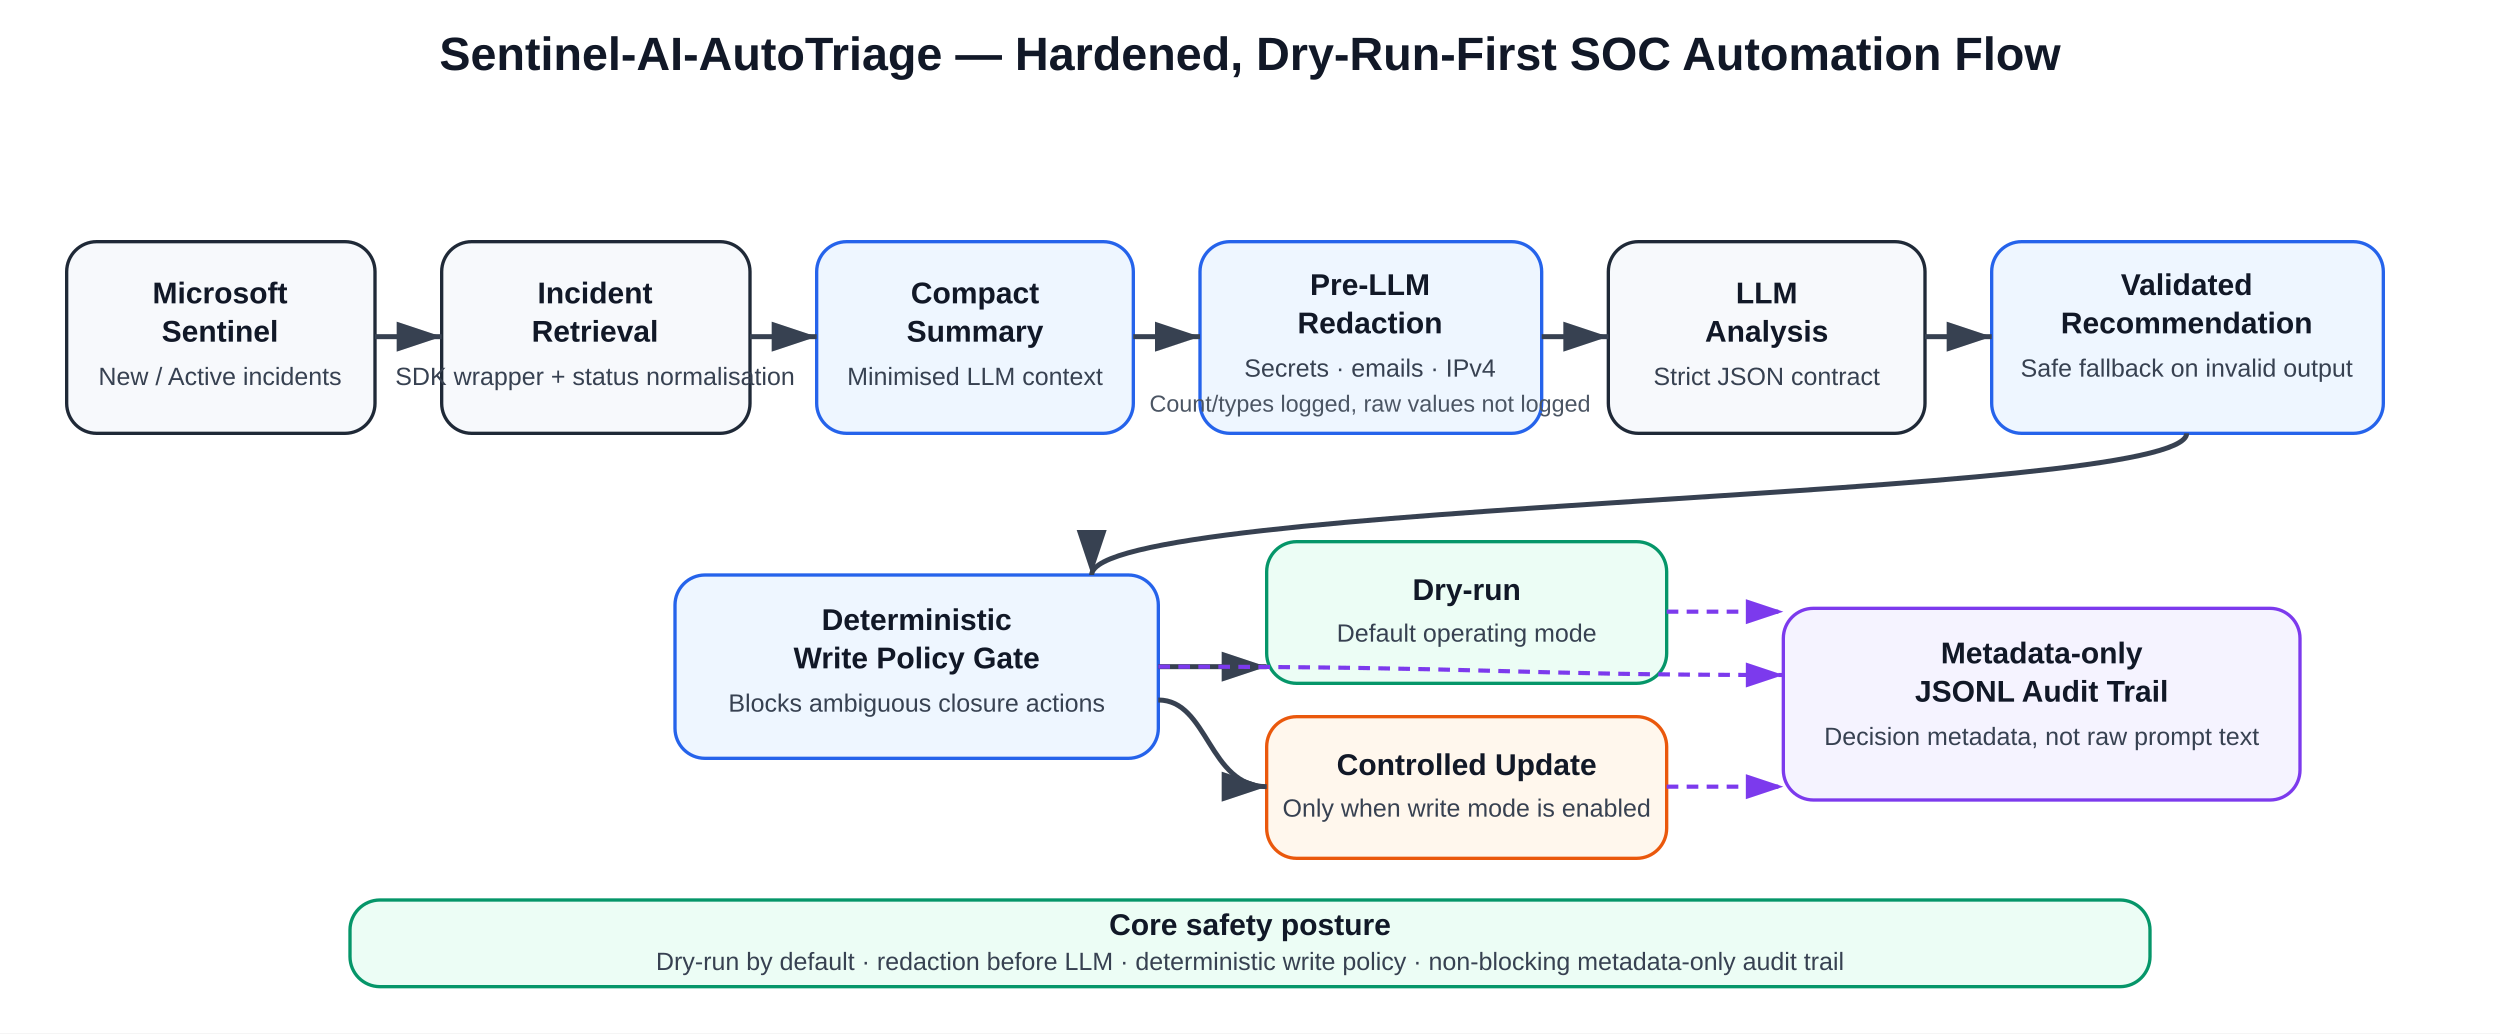
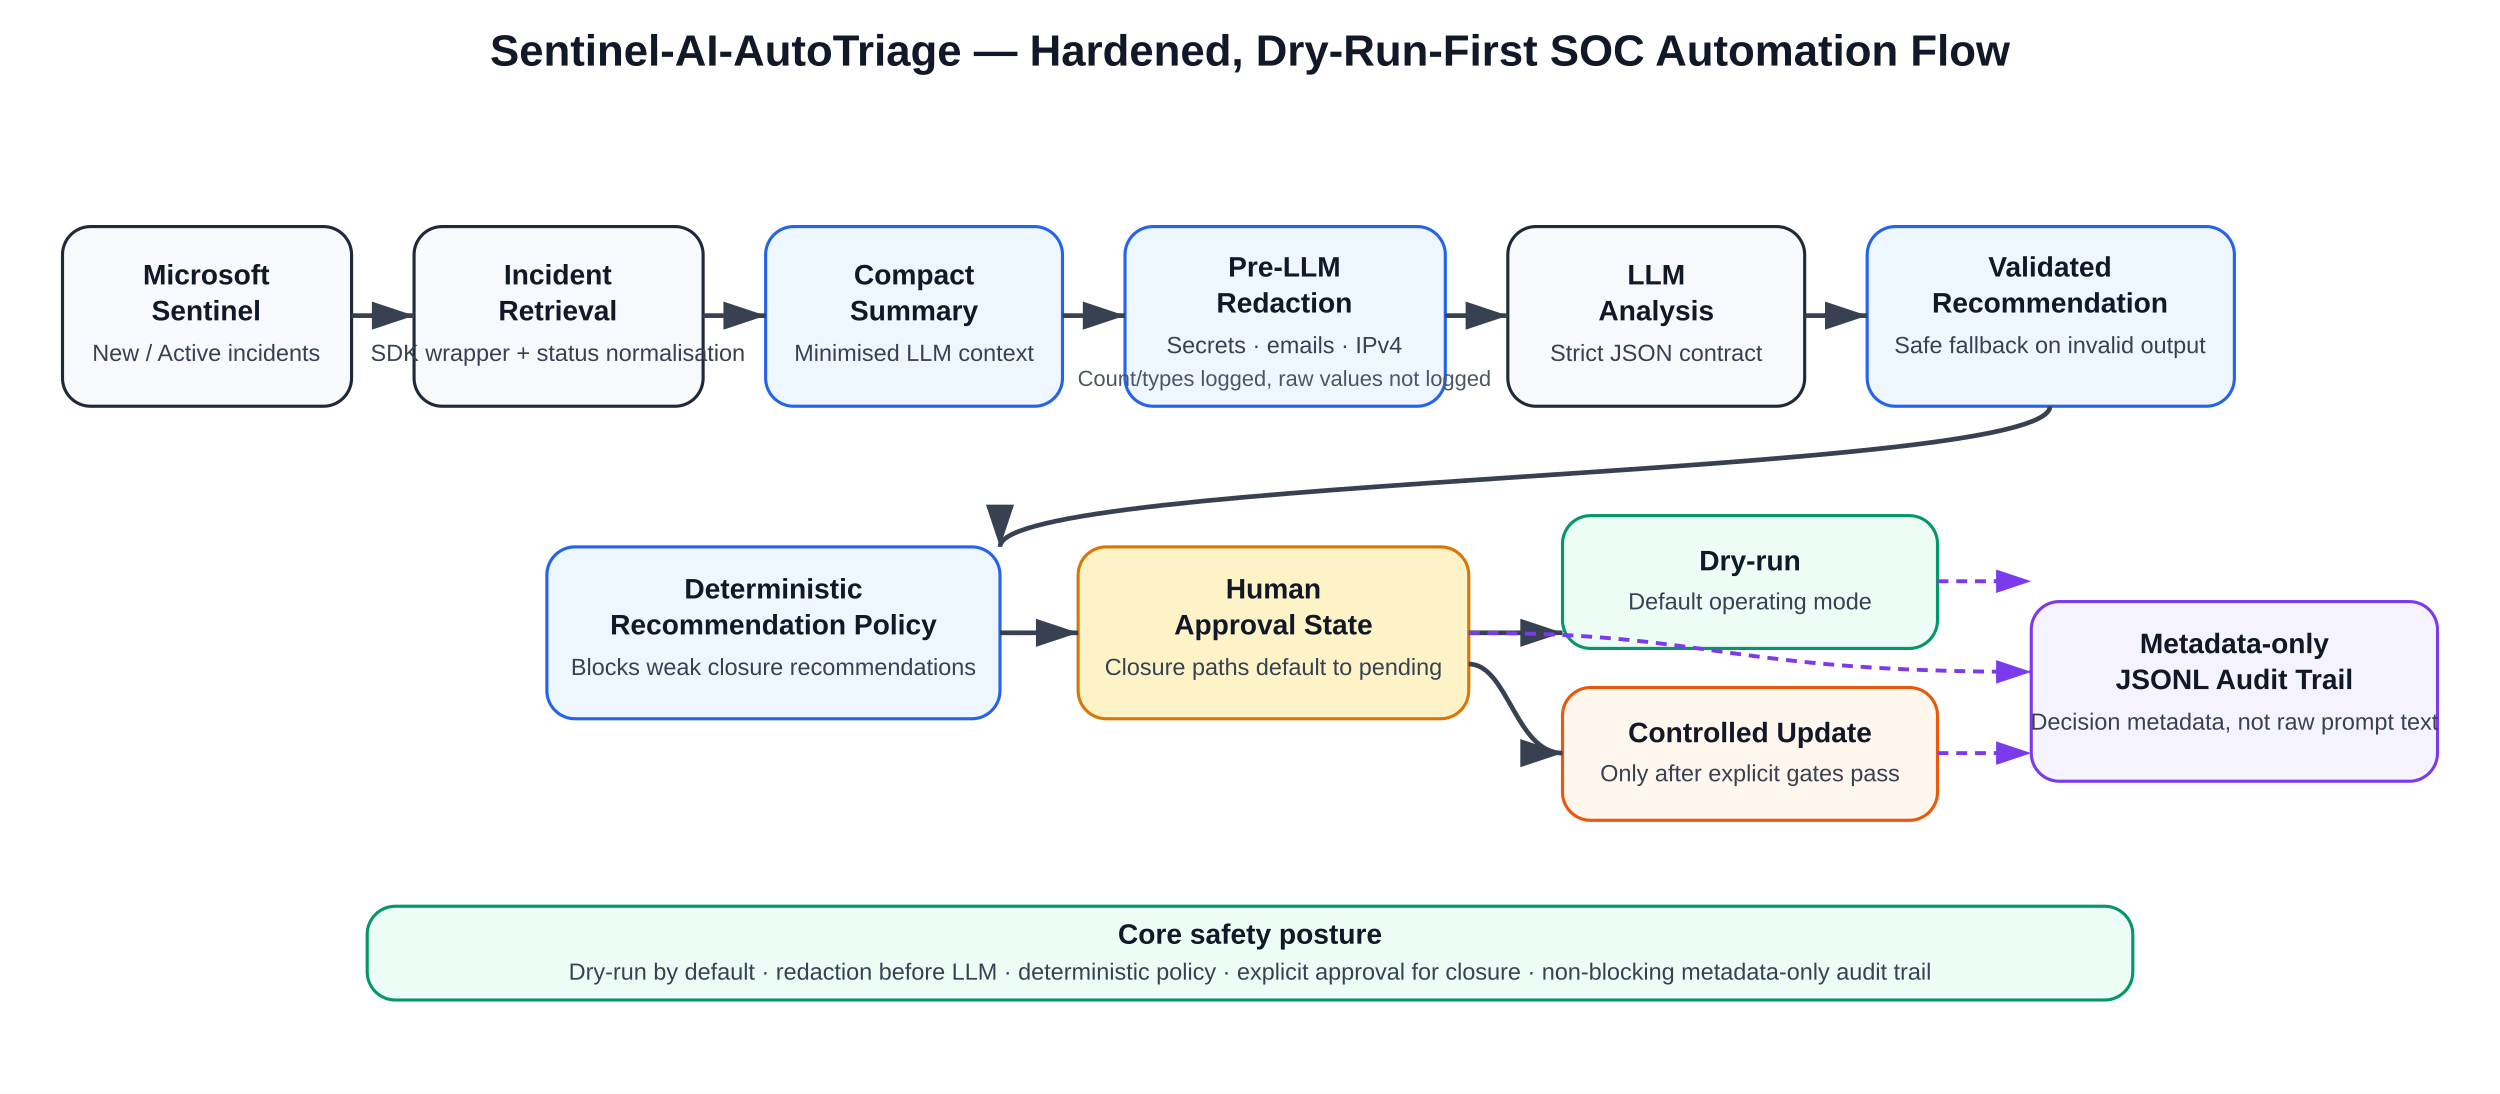
- <svg xmlns="http://www.w3.org/2000/svg" width="1500" height="620" viewBox="0 0 1500 620" role="img" aria-labelledby="title desc">
-   <rect width="1500" height="620" fill="#ffffff" />
+ <svg xmlns="http://www.w3.org/2000/svg" width="1600" height="700" viewBox="0 0 1600 700" role="img" aria-labelledby="title desc">
+   <rect width="1600" height="700" fill="#ffffff" />
  <style>
    .box { fill:#f7f9fc; stroke:#1f2937; stroke-width:2; rx:18; }
    .control { fill:#eef6ff; stroke:#2563eb; stroke-width:2; rx:18; }
    .safe { fill:#ecfdf5; stroke:#059669; stroke-width:2; rx:18; }
    .warn { fill:#fff7ed; stroke:#ea580c; stroke-width:2; rx:18; }
+     .approval { fill:#fef3c7; stroke:#d97706; stroke-width:2; rx:18; }
    .audit { fill:#f5f3ff; stroke:#7c3aed; stroke-width:2; rx:18; }
    .title { font: 700 28px Arial, sans-serif; fill:#111827; }
    .label { font: 700 18px Arial, sans-serif; fill:#111827; }
    .small { font: 15px Arial, sans-serif; fill:#374151; }
    .tiny { font: 14px Arial, sans-serif; fill:#4b5563; }
    .arrow { stroke:#374151; stroke-width:3; fill:none; marker-end:url(#arrow); }
    .dash { stroke:#7c3aed; stroke-width:2.5; fill:none; stroke-dasharray:7 5; marker-end:url(#arrowPurple); }
  </style>
  <defs>
    <marker id="arrow" markerWidth="10" markerHeight="10" refX="9" refY="3" orient="auto" markerUnits="strokeWidth">
      <path d="M0,0 L0,6 L9,3 z" fill="#374151" />
    </marker>
    <marker id="arrowPurple" markerWidth="10" markerHeight="10" refX="9" refY="3" orient="auto" markerUnits="strokeWidth">
      <path d="M0,0 L0,6 L9,3 z" fill="#7c3aed" />
    </marker>
  </defs>
-   <text x="750" y="42" text-anchor="middle" class="title">Sentinel-AI-AutoTriage — Hardened, Dry-Run-First SOC Automation Flow</text>
+   <text x="800" y="42" text-anchor="middle" class="title">Sentinel-AI-AutoTriage — Hardened, Dry-Run-First SOC Automation Flow</text>
  <rect x="40" y="145" width="185" height="115" class="box" />
  <text x="132" y="182" text-anchor="middle" class="label">Microsoft</text>
  <text x="132" y="205" text-anchor="middle" class="label">Sentinel</text>
  <text x="132" y="231" text-anchor="middle" class="small">New / Active incidents</text>
  <rect x="265" y="145" width="185" height="115" class="box" />
  <text x="357" y="182" text-anchor="middle" class="label">Incident</text>
  <text x="357" y="205" text-anchor="middle" class="label">Retrieval</text>
  <text x="357" y="231" text-anchor="middle" class="small">SDK wrapper + status normalisation</text>
  <rect x="490" y="145" width="190" height="115" class="control" />
  <text x="585" y="182" text-anchor="middle" class="label">Compact</text>
  <text x="585" y="205" text-anchor="middle" class="label">Summary</text>
  <text x="585" y="231" text-anchor="middle" class="small">Minimised LLM context</text>
  <rect x="720" y="145" width="205" height="115" class="control" />
  <text x="822" y="177" text-anchor="middle" class="label">Pre-LLM</text>
  <text x="822" y="200" text-anchor="middle" class="label">Redaction</text>
  <text x="822" y="226" text-anchor="middle" class="small">Secrets · emails · IPv4</text>
  <text x="822" y="247" text-anchor="middle" class="tiny">Count/types logged, raw values not logged</text>
  <rect x="965" y="145" width="190" height="115" class="box" />
  <text x="1060" y="182" text-anchor="middle" class="label">LLM</text>
  <text x="1060" y="205" text-anchor="middle" class="label">Analysis</text>
  <text x="1060" y="231" text-anchor="middle" class="small">Strict JSON contract</text>
  <rect x="1195" y="145" width="235" height="115" class="control" />
  <text x="1312" y="177" text-anchor="middle" class="label">Validated</text>
  <text x="1312" y="200" text-anchor="middle" class="label">Recommendation</text>
  <text x="1312" y="226" text-anchor="middle" class="small">Safe fallback on invalid output</text>
  <path d="M225 202 H265" class="arrow" />
  <path d="M450 202 H490" class="arrow" />
  <path d="M680 202 H720" class="arrow" />
  <path d="M925 202 H965" class="arrow" />
  <path d="M1155 202 H1195" class="arrow" />
-   <rect x="405" y="345" width="290" height="110" class="control" />
-   <text x="550" y="378" text-anchor="middle" class="label">Deterministic</text>
-   <text x="550" y="401" text-anchor="middle" class="label">Write Policy Gate</text>
-   <text x="550" y="427" text-anchor="middle" class="small">Blocks ambiguous closure actions</text>
-   <rect x="760" y="325" width="240" height="85" class="safe" />
-   <text x="880" y="360" text-anchor="middle" class="label">Dry-run</text>
-   <text x="880" y="385" text-anchor="middle" class="small">Default operating mode</text>
-   <rect x="760" y="430" width="240" height="85" class="warn" />
-   <text x="880" y="465" text-anchor="middle" class="label">Controlled Update</text>
-   <text x="880" y="490" text-anchor="middle" class="small">Only when write mode is enabled</text>
-   <rect x="1070" y="365" width="310" height="115" class="audit" />
-   <text x="1225" y="398" text-anchor="middle" class="label">Metadata-only</text>
-   <text x="1225" y="421" text-anchor="middle" class="label">JSONL Audit Trail</text>
-   <text x="1225" y="447" text-anchor="middle" class="small">Decision metadata, not raw prompt text</text>
-   <path d="M1312 260 C1312 300, 655 300, 655 345" class="arrow" />
-   <path d="M695 400 H760" class="arrow" />
-   <path d="M695 420 C725 420, 725 472, 760 472" class="arrow" />
-   <path d="M1000 367 H1070" class="dash" />
-   <path d="M1000 472 H1070" class="dash" />
-   <path d="M695 400 C900 400, 900 405, 1070 405" class="dash" />
-   <rect x="210" y="540" width="1080" height="52" class="safe" />
-   <text x="750" y="561" text-anchor="middle" class="label">Core safety posture</text>
-   <text x="750" y="582" text-anchor="middle" class="small">Dry-run by default · redaction before LLM · deterministic write policy · non-blocking metadata-only audit trail</text>
+   <rect x="350" y="350" width="290" height="110" class="control" />
+   <text x="495" y="383" text-anchor="middle" class="label">Deterministic</text>
+   <text x="495" y="406" text-anchor="middle" class="label">Recommendation Policy</text>
+   <text x="495" y="432" text-anchor="middle" class="small">Blocks weak closure recommendations</text>
+   <rect x="690" y="350" width="250" height="110" class="approval" />
+   <text x="815" y="383" text-anchor="middle" class="label">Human</text>
+   <text x="815" y="406" text-anchor="middle" class="label">Approval State</text>
+   <text x="815" y="432" text-anchor="middle" class="small">Closure paths default to pending</text>
+   <rect x="1000" y="330" width="240" height="85" class="safe" />
+   <text x="1120" y="365" text-anchor="middle" class="label">Dry-run</text>
+   <text x="1120" y="390" text-anchor="middle" class="small">Default operating mode</text>
+   <rect x="1000" y="440" width="240" height="85" class="warn" />
+   <text x="1120" y="475" text-anchor="middle" class="label">Controlled Update</text>
+   <text x="1120" y="500" text-anchor="middle" class="small">Only after explicit gates pass</text>
+   <rect x="1300" y="385" width="260" height="115" class="audit" />
+   <text x="1430" y="418" text-anchor="middle" class="label">Metadata-only</text>
+   <text x="1430" y="441" text-anchor="middle" class="label">JSONL Audit Trail</text>
+   <text x="1430" y="467" text-anchor="middle" class="small">Decision metadata, not raw prompt text</text>
+   <path d="M1312 260 C1312 305, 640 305, 640 350" class="arrow" />
+   <path d="M640 405 H690" class="arrow" />
+   <path d="M940 405 H1000" class="arrow" />
+   <path d="M940 425 C965 425, 970 482, 1000 482" class="arrow" />
+   <path d="M1240 372 H1300" class="dash" />
+   <path d="M1240 482 H1300" class="dash" />
+   <path d="M940 405 C1100 405, 1100 430, 1300 430" class="dash" />
+   <rect x="235" y="580" width="1130" height="60" class="safe" />
+   <text x="800" y="604" text-anchor="middle" class="label">Core safety posture</text>
+   <text x="800" y="627" text-anchor="middle" class="small">Dry-run by default · redaction before LLM · deterministic policy · explicit approval for closure · non-blocking metadata-only audit trail</text>
</svg>
